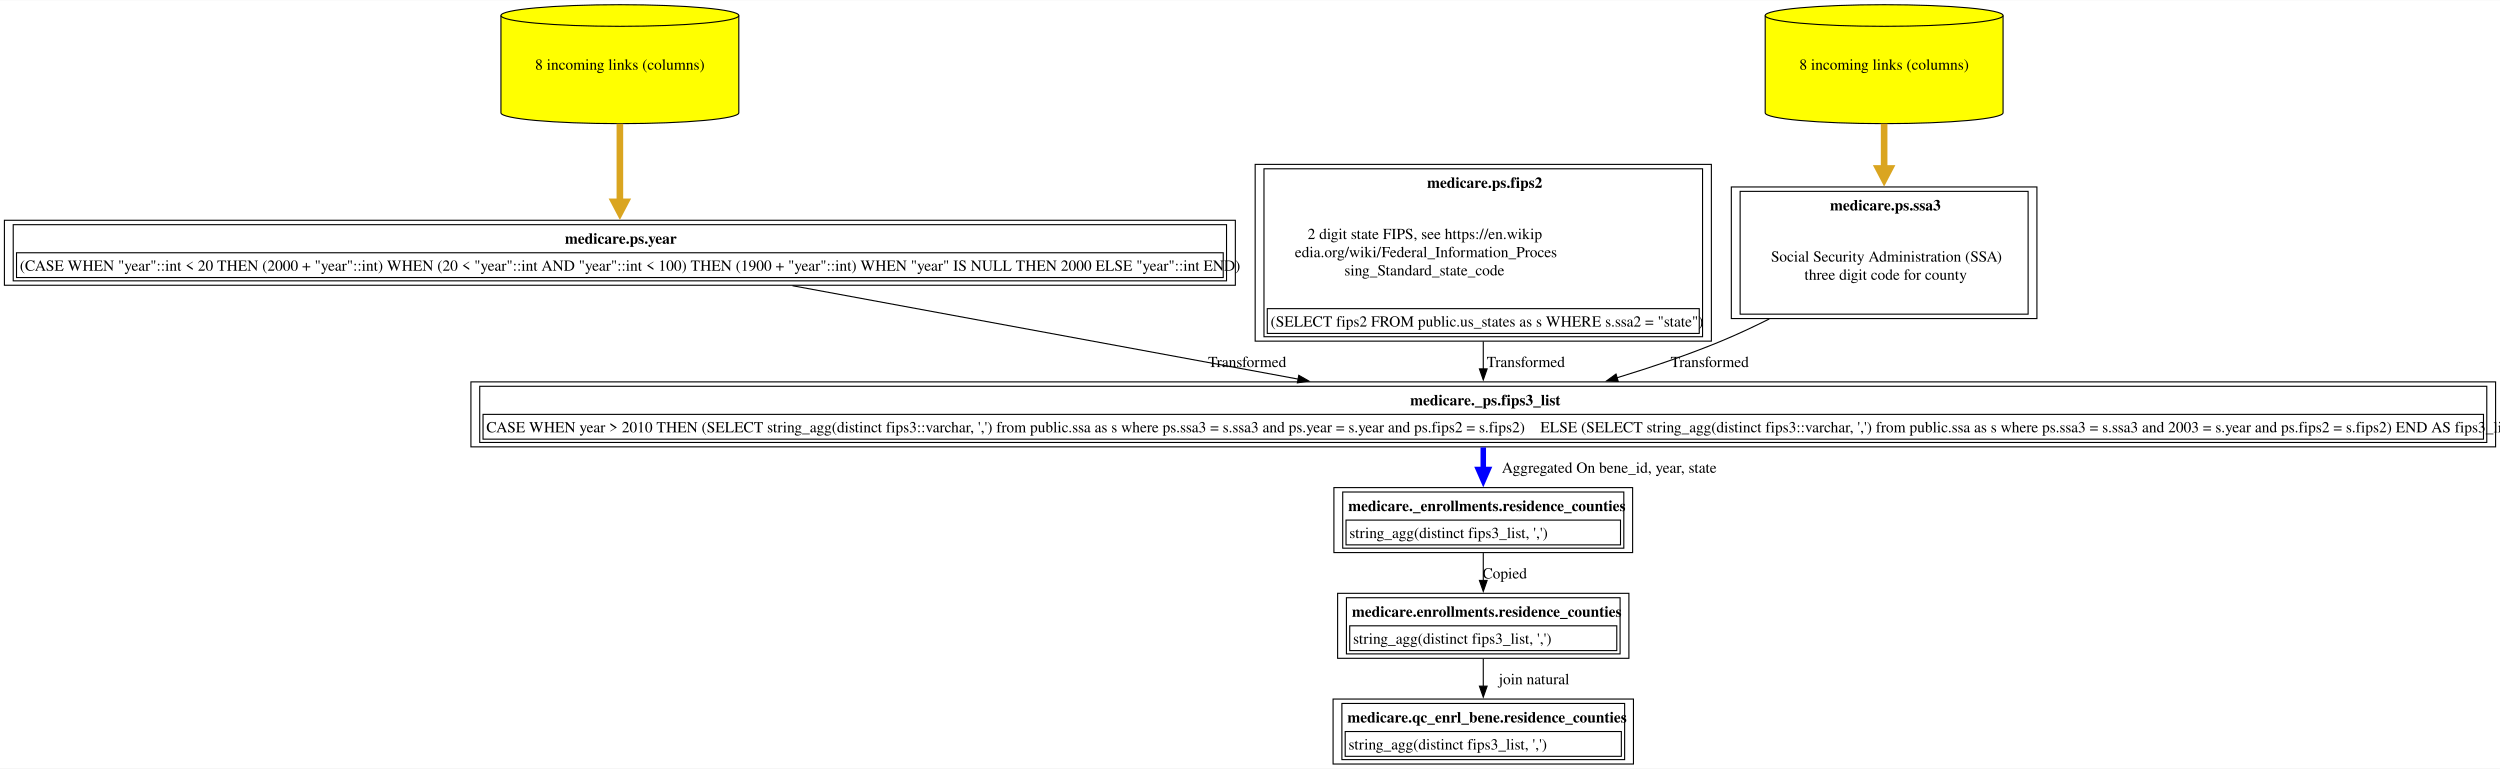
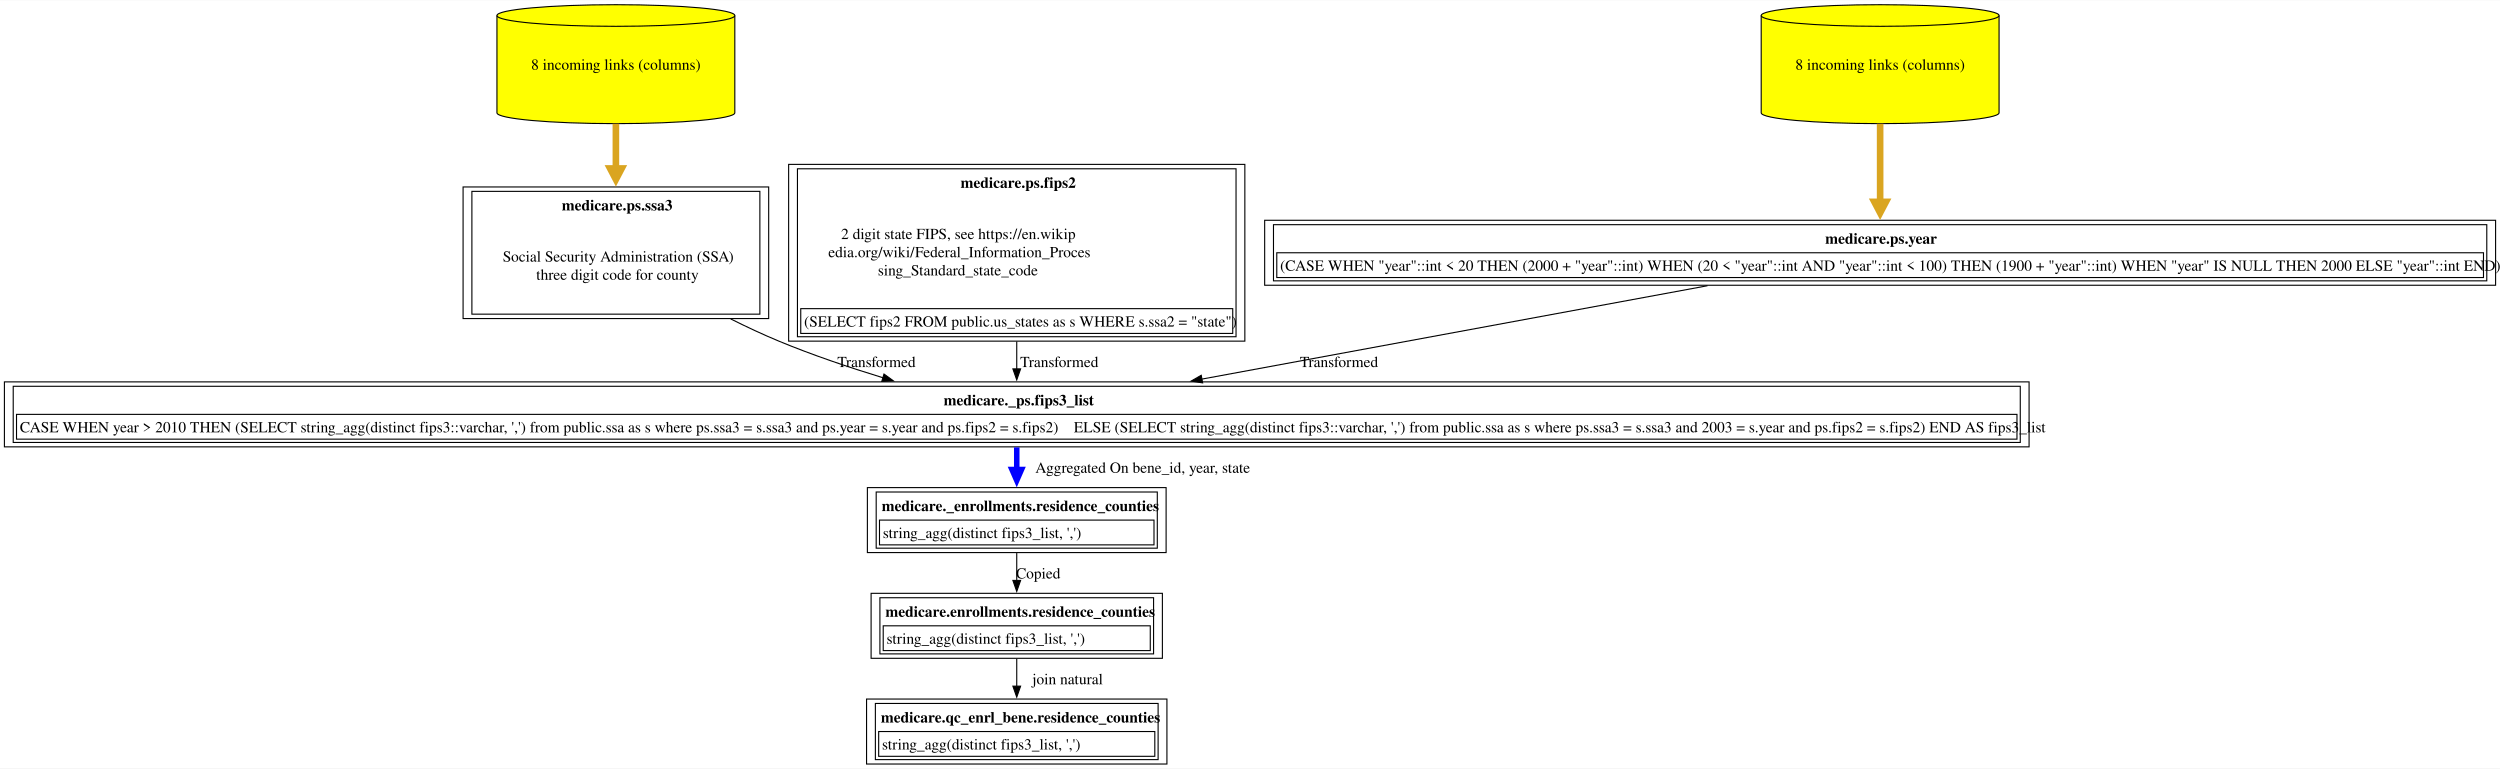
<svg xmlns="http://www.w3.org/2000/svg" xmlns:xlink="http://www.w3.org/1999/xlink" width="2270pt" height="698pt" viewBox="0.00 0.00 2270.12 697.50">
  <g id="graph0" class="graph" transform="scale(1 1) rotate(0) translate(4 693.5)">
    <polygon fill="white" stroke="none" points="-4,4 -4,-693.5 2266.12,-693.5 2266.12,4 -4,4" />
    <g id="node1" class="node">
      <g id="a_node1">
        <a xlink:href="../medicare.qc_enrl_bene/residence_counties.html" xlink:title="&lt;TABLE&gt;" target="_blank">
-           <polygon fill="none" stroke="black" points="1479.25,-59 1206.5,-59 1206.5,0 1479.25,0 1479.25,-59" />
-           <text text-anchor="start" x="1219.5" y="-37.7" font-family="Times,serif" font-weight="bold" font-size="14.00">medicare.qc_enrl_bene.residence_counties</text>
-           <polygon fill="none" stroke="black" points="1217.5,-7 1217.5,-29.5 1468.25,-29.5 1468.25,-7 1217.5,-7" />
-           <text text-anchor="start" x="1220.5" y="-13.2" font-family="Times,serif" font-size="14.00">string_agg(distinct fips3_list, ',')</text>
-           <polygon fill="none" stroke="black" points="1214.5,-4 1214.5,-55 1471.25,-55 1471.25,-4 1214.5,-4" />
+           <polygon fill="none" stroke="black" points="1055.62,-59 782.88,-59 782.88,0 1055.62,0 1055.62,-59" />
+           <text text-anchor="start" x="795.88" y="-37.7" font-family="Times,serif" font-weight="bold" font-size="14.00">medicare.qc_enrl_bene.residence_counties</text>
+           <polygon fill="none" stroke="black" points="793.88,-7 793.88,-29.5 1044.62,-29.5 1044.62,-7 793.88,-7" />
+           <text text-anchor="start" x="796.88" y="-13.2" font-family="Times,serif" font-size="14.00">string_agg(distinct fips3_list, ',')</text>
+           <polygon fill="none" stroke="black" points="790.88,-4 790.88,-55 1047.62,-55 1047.62,-4 790.88,-4" />
        </a>
      </g>
    </g>
    <g id="node2" class="node">
      <g id="a_node2">
        <a xlink:href="../medicare.enrollments/residence_counties.html" xlink:title="&lt;TABLE&gt;" target="_blank">
-           <polygon fill="none" stroke="black" points="1475.12,-155 1210.62,-155 1210.62,-96 1475.12,-96 1475.12,-155" />
-           <text text-anchor="start" x="1223.62" y="-133.7" font-family="Times,serif" font-weight="bold" font-size="14.00">medicare.enrollments.residence_counties</text>
-           <polygon fill="none" stroke="black" points="1221.62,-103 1221.62,-125.5 1464.12,-125.5 1464.12,-103 1221.62,-103" />
-           <text text-anchor="start" x="1224.62" y="-109.2" font-family="Times,serif" font-size="14.00">string_agg(distinct fips3_list, ',')</text>
-           <polygon fill="none" stroke="black" points="1218.62,-100 1218.62,-151 1467.12,-151 1467.12,-100 1218.62,-100" />
+           <polygon fill="none" stroke="black" points="1051.5,-155 787,-155 787,-96 1051.5,-96 1051.5,-155" />
+           <text text-anchor="start" x="800" y="-133.7" font-family="Times,serif" font-weight="bold" font-size="14.00">medicare.enrollments.residence_counties</text>
+           <polygon fill="none" stroke="black" points="798,-103 798,-125.5 1040.5,-125.5 1040.5,-103 798,-103" />
+           <text text-anchor="start" x="801" y="-109.2" font-family="Times,serif" font-size="14.00">string_agg(distinct fips3_list, ',')</text>
+           <polygon fill="none" stroke="black" points="795,-100 795,-151 1043.5,-151 1043.5,-100 795,-100" />
        </a>
      </g>
    </g>
    <g id="edge1" class="edge">
-       <path fill="none" stroke="black" d="M1342.88,-95.53C1342.88,-87.68 1342.88,-79.05 1342.88,-70.7" />
-       <polygon fill="black" stroke="black" points="1346.38,-70.73 1342.88,-60.73 1339.38,-70.73 1346.38,-70.73" />
-       <text text-anchor="middle" x="1389" y="-72.45" font-family="Times,serif" font-size="14.00">	join natural</text>
+       <path fill="none" stroke="black" d="M919.25,-95.53C919.25,-87.68 919.25,-79.05 919.25,-70.7" />
+       <polygon fill="black" stroke="black" points="922.75,-70.73 919.25,-60.73 915.75,-70.73 922.75,-70.73" />
+       <text text-anchor="middle" x="965.38" y="-72.45" font-family="Times,serif" font-size="14.00">	join natural</text>
    </g>
    <g id="node3" class="node">
      <g id="a_node3">
        <a xlink:href="../medicare._enrollments/residence_counties.html" xlink:title="&lt;TABLE&gt;" target="_blank">
-           <polygon fill="none" stroke="black" points="1478.5,-251 1207.25,-251 1207.25,-192 1478.5,-192 1478.5,-251" />
-           <text text-anchor="start" x="1220.25" y="-229.7" font-family="Times,serif" font-weight="bold" font-size="14.00">medicare._enrollments.residence_counties</text>
-           <polygon fill="none" stroke="black" points="1218.25,-199 1218.25,-221.5 1467.5,-221.5 1467.5,-199 1218.25,-199" />
-           <text text-anchor="start" x="1221.25" y="-205.2" font-family="Times,serif" font-size="14.00">string_agg(distinct fips3_list, ',')</text>
-           <polygon fill="none" stroke="black" points="1215.25,-196 1215.25,-247 1470.5,-247 1470.5,-196 1215.25,-196" />
+           <polygon fill="none" stroke="black" points="1054.88,-251 783.62,-251 783.62,-192 1054.88,-192 1054.88,-251" />
+           <text text-anchor="start" x="796.62" y="-229.7" font-family="Times,serif" font-weight="bold" font-size="14.00">medicare._enrollments.residence_counties</text>
+           <polygon fill="none" stroke="black" points="794.62,-199 794.62,-221.5 1043.88,-221.5 1043.88,-199 794.62,-199" />
+           <text text-anchor="start" x="797.62" y="-205.2" font-family="Times,serif" font-size="14.00">string_agg(distinct fips3_list, ',')</text>
+           <polygon fill="none" stroke="black" points="791.62,-196 791.62,-247 1046.88,-247 1046.88,-196 791.62,-196" />
        </a>
      </g>
    </g>
    <g id="edge2" class="edge">
-       <path fill="none" stroke="black" d="M1342.88,-191.53C1342.88,-183.68 1342.88,-175.05 1342.88,-166.7" />
-       <polygon fill="black" stroke="black" points="1346.38,-166.73 1342.88,-156.73 1339.38,-166.73 1346.38,-166.73" />
-       <text text-anchor="middle" x="1362.38" y="-168.45" font-family="Times,serif" font-size="14.00">Copied</text>
+       <path fill="none" stroke="black" d="M919.25,-191.53C919.25,-183.68 919.25,-175.05 919.25,-166.7" />
+       <polygon fill="black" stroke="black" points="922.75,-166.73 919.25,-156.73 915.75,-166.73 922.75,-166.73" />
+       <text text-anchor="middle" x="938.75" y="-168.45" font-family="Times,serif" font-size="14.00">Copied</text>
    </g>
    <g id="node4" class="node">
      <g id="a_node4">
        <a xlink:href="../medicare._ps/fips3_list.html" xlink:title="&lt;TABLE&gt;" target="_blank">
-           <polygon fill="none" stroke="black" points="2262.12,-347 423.62,-347 423.62,-288 2262.12,-288 2262.12,-347" />
-           <text text-anchor="start" x="1276.5" y="-325.7" font-family="Times,serif" font-weight="bold" font-size="14.00">medicare._ps.fips3_list</text>
-           <polygon fill="none" stroke="black" points="434.62,-295 434.62,-317.5 2251.12,-317.5 2251.12,-295 434.62,-295" />
-           <text text-anchor="start" x="437.62" y="-301.2" font-family="Times,serif" font-size="14.00">CASE WHEN year &gt; 2010 THEN (SELECT string_agg(distinct fips3::varchar, ',') from public.ssa as s where ps.ssa3 = s.ssa3 and ps.year = s.year and ps.fips2 = s.fips2)    ELSE (SELECT string_agg(distinct fips3::varchar, ',') from public.ssa as s where ps.ssa3 = s.ssa3 and 2003 = s.year and ps.fips2 = s.fips2) END AS fips3_list</text>
-           <polygon fill="none" stroke="black" points="431.62,-292 431.62,-343 2254.12,-343 2254.12,-292 431.62,-292" />
+           <polygon fill="none" stroke="black" points="1838.5,-347 0,-347 0,-288 1838.5,-288 1838.5,-347" />
+           <text text-anchor="start" x="852.88" y="-325.7" font-family="Times,serif" font-weight="bold" font-size="14.00">medicare._ps.fips3_list</text>
+           <polygon fill="none" stroke="black" points="11,-295 11,-317.5 1827.5,-317.5 1827.5,-295 11,-295" />
+           <text text-anchor="start" x="14" y="-301.2" font-family="Times,serif" font-size="14.00">CASE WHEN year &gt; 2010 THEN (SELECT string_agg(distinct fips3::varchar, ',') from public.ssa as s where ps.ssa3 = s.ssa3 and ps.year = s.year and ps.fips2 = s.fips2)    ELSE (SELECT string_agg(distinct fips3::varchar, ',') from public.ssa as s where ps.ssa3 = s.ssa3 and 2003 = s.year and ps.fips2 = s.fips2) END AS fips3_list</text>
+           <polygon fill="none" stroke="black" points="8,-292 8,-343 1830.5,-343 1830.5,-292 8,-292" />
        </a>
      </g>
    </g>
    <g id="edge3" class="edge">
-       <path fill="none" stroke="blue" stroke-width="5" d="M1342.88,-287.53C1342.88,-281.13 1342.88,-274.2 1342.88,-267.33" />
-       <polygon fill="blue" stroke="blue" stroke-width="5" points="1347.25,-267.45 1342.88,-257.45 1338.5,-267.45 1347.25,-267.45" />
-       <text text-anchor="middle" x="1457.25" y="-264.45" font-family="Times,serif" font-size="14.00">	  Aggregated On bene_id, year, state</text>
+       <path fill="none" stroke="blue" stroke-width="5" d="M919.25,-287.53C919.25,-281.13 919.25,-274.2 919.25,-267.33" />
+       <polygon fill="blue" stroke="blue" stroke-width="5" points="923.63,-267.45 919.25,-257.45 914.88,-267.45 923.63,-267.45" />
+       <text text-anchor="middle" x="1033.62" y="-264.45" font-family="Times,serif" font-size="14.00">	  Aggregated On bene_id, year, state</text>
    </g>
    <g id="node5" class="node">
      <g id="a_node5">
-         <a xlink:href="../medicare.ps/year.html" xlink:title="&lt;TABLE&gt;" target="_blank">
-           <polygon fill="none" stroke="black" points="1117.75,-493.75 0,-493.75 0,-434.75 1117.75,-434.75 1117.75,-493.75" />
-           <text text-anchor="start" x="509" y="-472.45" font-family="Times,serif" font-weight="bold" font-size="14.00">medicare.ps.year</text>
-           <polygon fill="none" stroke="black" points="11,-441.75 11,-464.25 1106.75,-464.25 1106.75,-441.75 11,-441.75" />
-           <text text-anchor="start" x="14" y="-447.95" font-family="Times,serif" font-size="14.00">(CASE WHEN "year"::int &lt; 20 THEN (2000 + "year"::int) WHEN (20 &lt; "year"::int AND "year"::int &lt; 100) THEN (1900 + "year"::int) WHEN "year" IS NULL THEN 2000 ELSE "year"::int END)</text>
-           <polygon fill="none" stroke="black" points="8,-438.75 8,-489.75 1109.75,-489.75 1109.75,-438.75 8,-438.75" />
+         <a xlink:href="../medicare.ps/ssa3.html" xlink:title="&lt;TABLE&gt;" target="_blank">
+           <polygon fill="none" stroke="black" points="694,-524 416.5,-524 416.5,-404.5 694,-404.5 694,-524" />
+           <text text-anchor="start" x="506.12" y="-502.7" font-family="Times,serif" font-weight="bold" font-size="14.00">medicare.ps.ssa3</text>
+           <text text-anchor="start" x="452.5" y="-456.2" font-family="Times,serif" font-size="14.00">Social Security Administration (SSA)</text>
+           <text text-anchor="start" x="482.88" y="-439.7" font-family="Times,serif" font-size="14.00">three digit code for county</text>
+           <polygon fill="none" stroke="black" points="424.5,-408.5 424.5,-520 686,-520 686,-408.5 424.5,-408.5" />
        </a>
      </g>
    </g>
    <g id="edge4" class="edge">
-       <path fill="none" stroke="black" d="M715.64,-434.31C848.67,-409.75 1039.04,-374.6 1175.11,-349.47" />
-       <polygon fill="black" stroke="black" points="1175.36,-352.99 1184.55,-347.73 1174.08,-346.1 1175.36,-352.99" />
-       <text text-anchor="middle" x="1128.5" y="-360.45" font-family="Times,serif" font-size="14.00">  Transformed</text>
+       <path fill="none" stroke="black" d="M659.52,-404.15C674,-396.91 688.85,-389.97 703.25,-384 733.28,-371.55 766.54,-360.29 797.77,-350.75" />
+       <polygon fill="black" stroke="black" points="798.71,-354.13 807.27,-347.89 796.69,-347.42 798.71,-354.13" />
+       <text text-anchor="middle" x="791.88" y="-360.45" font-family="Times,serif" font-size="14.00">  Transformed</text>
    </g>
    <g id="node6" class="node">
      <g id="a_node6">
-         <a xlink:href="../medicare.ps/year.html" xlink:title="8 incoming links (columns)" target="_blank">
-           <path fill="yellow" stroke="black" d="M666.88,-679.68C666.88,-685.1 618.47,-689.5 558.88,-689.5 499.28,-689.5 450.88,-685.1 450.88,-679.68 450.88,-679.68 450.88,-591.32 450.88,-591.32 450.88,-585.9 499.28,-581.5 558.88,-581.5 618.47,-581.5 666.88,-585.9 666.88,-591.32 666.88,-591.32 666.88,-679.68 666.88,-679.68" />
-           <path fill="none" stroke="black" d="M666.88,-679.68C666.88,-674.26 618.47,-669.86 558.88,-669.86 499.28,-669.86 450.88,-674.26 450.88,-679.68" />
-           <text text-anchor="middle" x="558.88" y="-630.45" font-family="Times,serif" font-size="14.00">8 incoming links (columns)</text>
+         <a xlink:href="../medicare.ps/ssa3.html" xlink:title="8 incoming links (columns)" target="_blank">
+           <path fill="yellow" stroke="black" d="M663.25,-679.68C663.25,-685.1 614.84,-689.5 555.25,-689.5 495.66,-689.5 447.25,-685.1 447.25,-679.68 447.25,-679.68 447.25,-591.32 447.25,-591.32 447.25,-585.9 495.66,-581.5 555.25,-581.5 614.84,-581.5 663.25,-585.9 663.25,-591.32 663.25,-591.32 663.25,-679.68 663.25,-679.68" />
+           <path fill="none" stroke="black" d="M663.25,-679.68C663.25,-674.26 614.84,-669.86 555.25,-669.86 495.66,-669.86 447.25,-674.26 447.25,-679.68" />
+           <text text-anchor="middle" x="555.25" y="-630.45" font-family="Times,serif" font-size="14.00">8 incoming links (columns)</text>
        </a>
      </g>
    </g>
    <g id="edge5" class="edge">
-       <path fill="none" stroke="goldenrod" stroke-width="6" d="M558.88,-581.41C558.88,-558.62 558.88,-532.26 558.88,-510.42" />
-       <polygon fill="goldenrod" stroke="goldenrod" stroke-width="6" points="564.13,-510.48 558.88,-500.48 553.63,-510.48 564.13,-510.48" />
+       <path fill="none" stroke="goldenrod" stroke-width="6" d="M555.25,-581.41C555.25,-568.38 555.25,-554.19 555.25,-540.34" />
+       <polygon fill="goldenrod" stroke="goldenrod" stroke-width="6" points="560.5,-540.79 555.25,-530.79 550,-540.79 560.5,-540.79" />
    </g>
    <g id="node7" class="node">
      <g id="a_node7">
        <a xlink:href="../medicare.ps/fips2.html" xlink:title="&lt;TABLE&gt;" target="_blank">
-           <polygon fill="none" stroke="black" points="1550,-544.5 1135.75,-544.5 1135.75,-384 1550,-384 1550,-544.5" />
-           <text text-anchor="start" x="1291.88" y="-523.2" font-family="Times,serif" font-weight="bold" font-size="14.00">medicare.ps.fips2</text>
-           <text text-anchor="start" x="1183.38" y="-476.7" font-family="Times,serif" font-size="14.00">2 digit state FIPS, see https://en.wikip</text>
-           <text text-anchor="start" x="1171.75" y="-460.2" font-family="Times,serif" font-size="14.00">edia.org/wiki/Federal_Information_Proces</text>
-           <text text-anchor="start" x="1216.75" y="-443.7" font-family="Times,serif" font-size="14.00">sing_Standard_state_code</text>
-           <polygon fill="none" stroke="black" points="1146.75,-391 1146.75,-413.5 1539,-413.5 1539,-391 1146.75,-391" />
-           <text text-anchor="start" x="1149.75" y="-397.2" font-family="Times,serif" font-size="14.00">(SELECT fips2 FROM public.us_states as s WHERE s.ssa2 = "state")</text>
-           <polygon fill="none" stroke="black" points="1143.75,-388 1143.75,-540.5 1542,-540.5 1542,-388 1143.75,-388" />
+           <polygon fill="none" stroke="black" points="1126.38,-544.5 712.12,-544.5 712.12,-384 1126.38,-384 1126.38,-544.5" />
+           <text text-anchor="start" x="868.25" y="-523.2" font-family="Times,serif" font-weight="bold" font-size="14.00">medicare.ps.fips2</text>
+           <text text-anchor="start" x="759.75" y="-476.7" font-family="Times,serif" font-size="14.00">2 digit state FIPS, see https://en.wikip</text>
+           <text text-anchor="start" x="748.12" y="-460.2" font-family="Times,serif" font-size="14.00">edia.org/wiki/Federal_Information_Proces</text>
+           <text text-anchor="start" x="793.12" y="-443.7" font-family="Times,serif" font-size="14.00">sing_Standard_state_code</text>
+           <polygon fill="none" stroke="black" points="723.12,-391 723.12,-413.5 1115.38,-413.5 1115.38,-391 723.12,-391" />
+           <text text-anchor="start" x="726.12" y="-397.2" font-family="Times,serif" font-size="14.00">(SELECT fips2 FROM public.us_states as s WHERE s.ssa2 = "state")</text>
+           <polygon fill="none" stroke="black" points="720.12,-388 720.12,-540.5 1118.38,-540.5 1118.38,-388 720.12,-388" />
        </a>
      </g>
    </g>
    <g id="edge6" class="edge">
-       <path fill="none" stroke="black" d="M1342.88,-383.68C1342.88,-375.04 1342.88,-366.54 1342.88,-358.68" />
-       <polygon fill="black" stroke="black" points="1346.38,-358.81 1342.88,-348.81 1339.38,-358.81 1346.38,-358.81" />
-       <text text-anchor="middle" x="1381.5" y="-360.45" font-family="Times,serif" font-size="14.00">  Transformed</text>
+       <path fill="none" stroke="black" d="M919.25,-383.68C919.25,-375.04 919.25,-366.54 919.25,-358.68" />
+       <polygon fill="black" stroke="black" points="922.75,-358.81 919.25,-348.81 915.75,-358.81 922.75,-358.81" />
+       <text text-anchor="middle" x="957.88" y="-360.45" font-family="Times,serif" font-size="14.00">  Transformed</text>
    </g>
    <g id="node8" class="node">
      <g id="a_node8">
-         <a xlink:href="../medicare.ps/ssa3.html" xlink:title="&lt;TABLE&gt;" target="_blank">
-           <polygon fill="none" stroke="black" points="1845.62,-524 1568.12,-524 1568.12,-404.5 1845.62,-404.5 1845.62,-524" />
-           <text text-anchor="start" x="1657.75" y="-502.7" font-family="Times,serif" font-weight="bold" font-size="14.00">medicare.ps.ssa3</text>
-           <text text-anchor="start" x="1604.12" y="-456.2" font-family="Times,serif" font-size="14.00">Social Security Administration (SSA)</text>
-           <text text-anchor="start" x="1634.5" y="-439.7" font-family="Times,serif" font-size="14.00">three digit code for county</text>
-           <polygon fill="none" stroke="black" points="1576.12,-408.5 1576.12,-520 1837.62,-520 1837.62,-408.5 1576.12,-408.5" />
+         <a xlink:href="../medicare.ps/year.html" xlink:title="&lt;TABLE&gt;" target="_blank">
+           <polygon fill="none" stroke="black" points="2262.12,-493.75 1144.38,-493.75 1144.38,-434.75 2262.12,-434.75 2262.12,-493.75" />
+           <text text-anchor="start" x="1653.38" y="-472.45" font-family="Times,serif" font-weight="bold" font-size="14.00">medicare.ps.year</text>
+           <polygon fill="none" stroke="black" points="1155.38,-441.75 1155.38,-464.25 2251.12,-464.25 2251.12,-441.75 1155.38,-441.75" />
+           <text text-anchor="start" x="1158.38" y="-447.95" font-family="Times,serif" font-size="14.00">(CASE WHEN "year"::int &lt; 20 THEN (2000 + "year"::int) WHEN (20 &lt; "year"::int AND "year"::int &lt; 100) THEN (1900 + "year"::int) WHEN "year" IS NULL THEN 2000 ELSE "year"::int END)</text>
+           <polygon fill="none" stroke="black" points="1152.38,-438.75 1152.38,-489.75 2254.12,-489.75 2254.12,-438.75 1152.38,-438.75" />
        </a>
      </g>
    </g>
    <g id="edge7" class="edge">
-       <path fill="none" stroke="black" d="M1602.6,-404.15C1588.13,-396.91 1573.28,-389.97 1558.88,-384 1528.84,-371.55 1495.59,-360.29 1464.36,-350.75" />
-       <polygon fill="black" stroke="black" points="1465.43,-347.42 1454.85,-347.89 1463.42,-354.13 1465.43,-347.42" />
-       <text text-anchor="middle" x="1548.5" y="-360.45" font-family="Times,serif" font-size="14.00">  Transformed</text>
+       <path fill="none" stroke="black" d="M1546.48,-434.31C1413.46,-409.75 1223.08,-374.6 1087.02,-349.47" />
+       <polygon fill="black" stroke="black" points="1088.04,-346.1 1077.57,-347.73 1086.77,-352.99 1088.04,-346.1" />
+       <text text-anchor="middle" x="1211.88" y="-360.45" font-family="Times,serif" font-size="14.00">  Transformed</text>
    </g>
    <g id="node9" class="node">
      <g id="a_node9">
-         <a xlink:href="../medicare.ps/ssa3.html" xlink:title="8 incoming links (columns)" target="_blank">
-           <path fill="yellow" stroke="black" d="M1814.88,-679.68C1814.88,-685.1 1766.47,-689.5 1706.88,-689.5 1647.28,-689.5 1598.88,-685.1 1598.88,-679.68 1598.88,-679.68 1598.88,-591.32 1598.88,-591.32 1598.88,-585.9 1647.28,-581.5 1706.88,-581.5 1766.47,-581.5 1814.88,-585.9 1814.88,-591.32 1814.88,-591.32 1814.88,-679.68 1814.88,-679.68" />
-           <path fill="none" stroke="black" d="M1814.88,-679.68C1814.88,-674.26 1766.47,-669.86 1706.88,-669.86 1647.28,-669.86 1598.88,-674.26 1598.88,-679.68" />
-           <text text-anchor="middle" x="1706.88" y="-630.45" font-family="Times,serif" font-size="14.00">8 incoming links (columns)</text>
+         <a xlink:href="../medicare.ps/year.html" xlink:title="8 incoming links (columns)" target="_blank">
+           <path fill="yellow" stroke="black" d="M1811.25,-679.68C1811.25,-685.1 1762.84,-689.5 1703.25,-689.5 1643.66,-689.5 1595.25,-685.1 1595.25,-679.68 1595.25,-679.68 1595.25,-591.32 1595.25,-591.32 1595.25,-585.9 1643.66,-581.5 1703.25,-581.5 1762.84,-581.5 1811.25,-585.9 1811.25,-591.32 1811.25,-591.32 1811.25,-679.68 1811.25,-679.68" />
+           <path fill="none" stroke="black" d="M1811.25,-679.68C1811.25,-674.26 1762.84,-669.86 1703.25,-669.86 1643.66,-669.86 1595.25,-674.26 1595.25,-679.68" />
+           <text text-anchor="middle" x="1703.25" y="-630.45" font-family="Times,serif" font-size="14.00">8 incoming links (columns)</text>
        </a>
      </g>
    </g>
    <g id="edge8" class="edge">
-       <path fill="none" stroke="goldenrod" stroke-width="6" d="M1706.88,-581.41C1706.88,-568.38 1706.88,-554.19 1706.88,-540.34" />
-       <polygon fill="goldenrod" stroke="goldenrod" stroke-width="6" points="1712.13,-540.79 1706.88,-530.79 1701.63,-540.79 1712.13,-540.79" />
+       <path fill="none" stroke="goldenrod" stroke-width="6" d="M1703.25,-581.41C1703.25,-558.62 1703.25,-532.26 1703.25,-510.42" />
+       <polygon fill="goldenrod" stroke="goldenrod" stroke-width="6" points="1708.5,-510.48 1703.25,-500.48 1698,-510.48 1708.5,-510.48" />
    </g>
  </g>
</svg>
